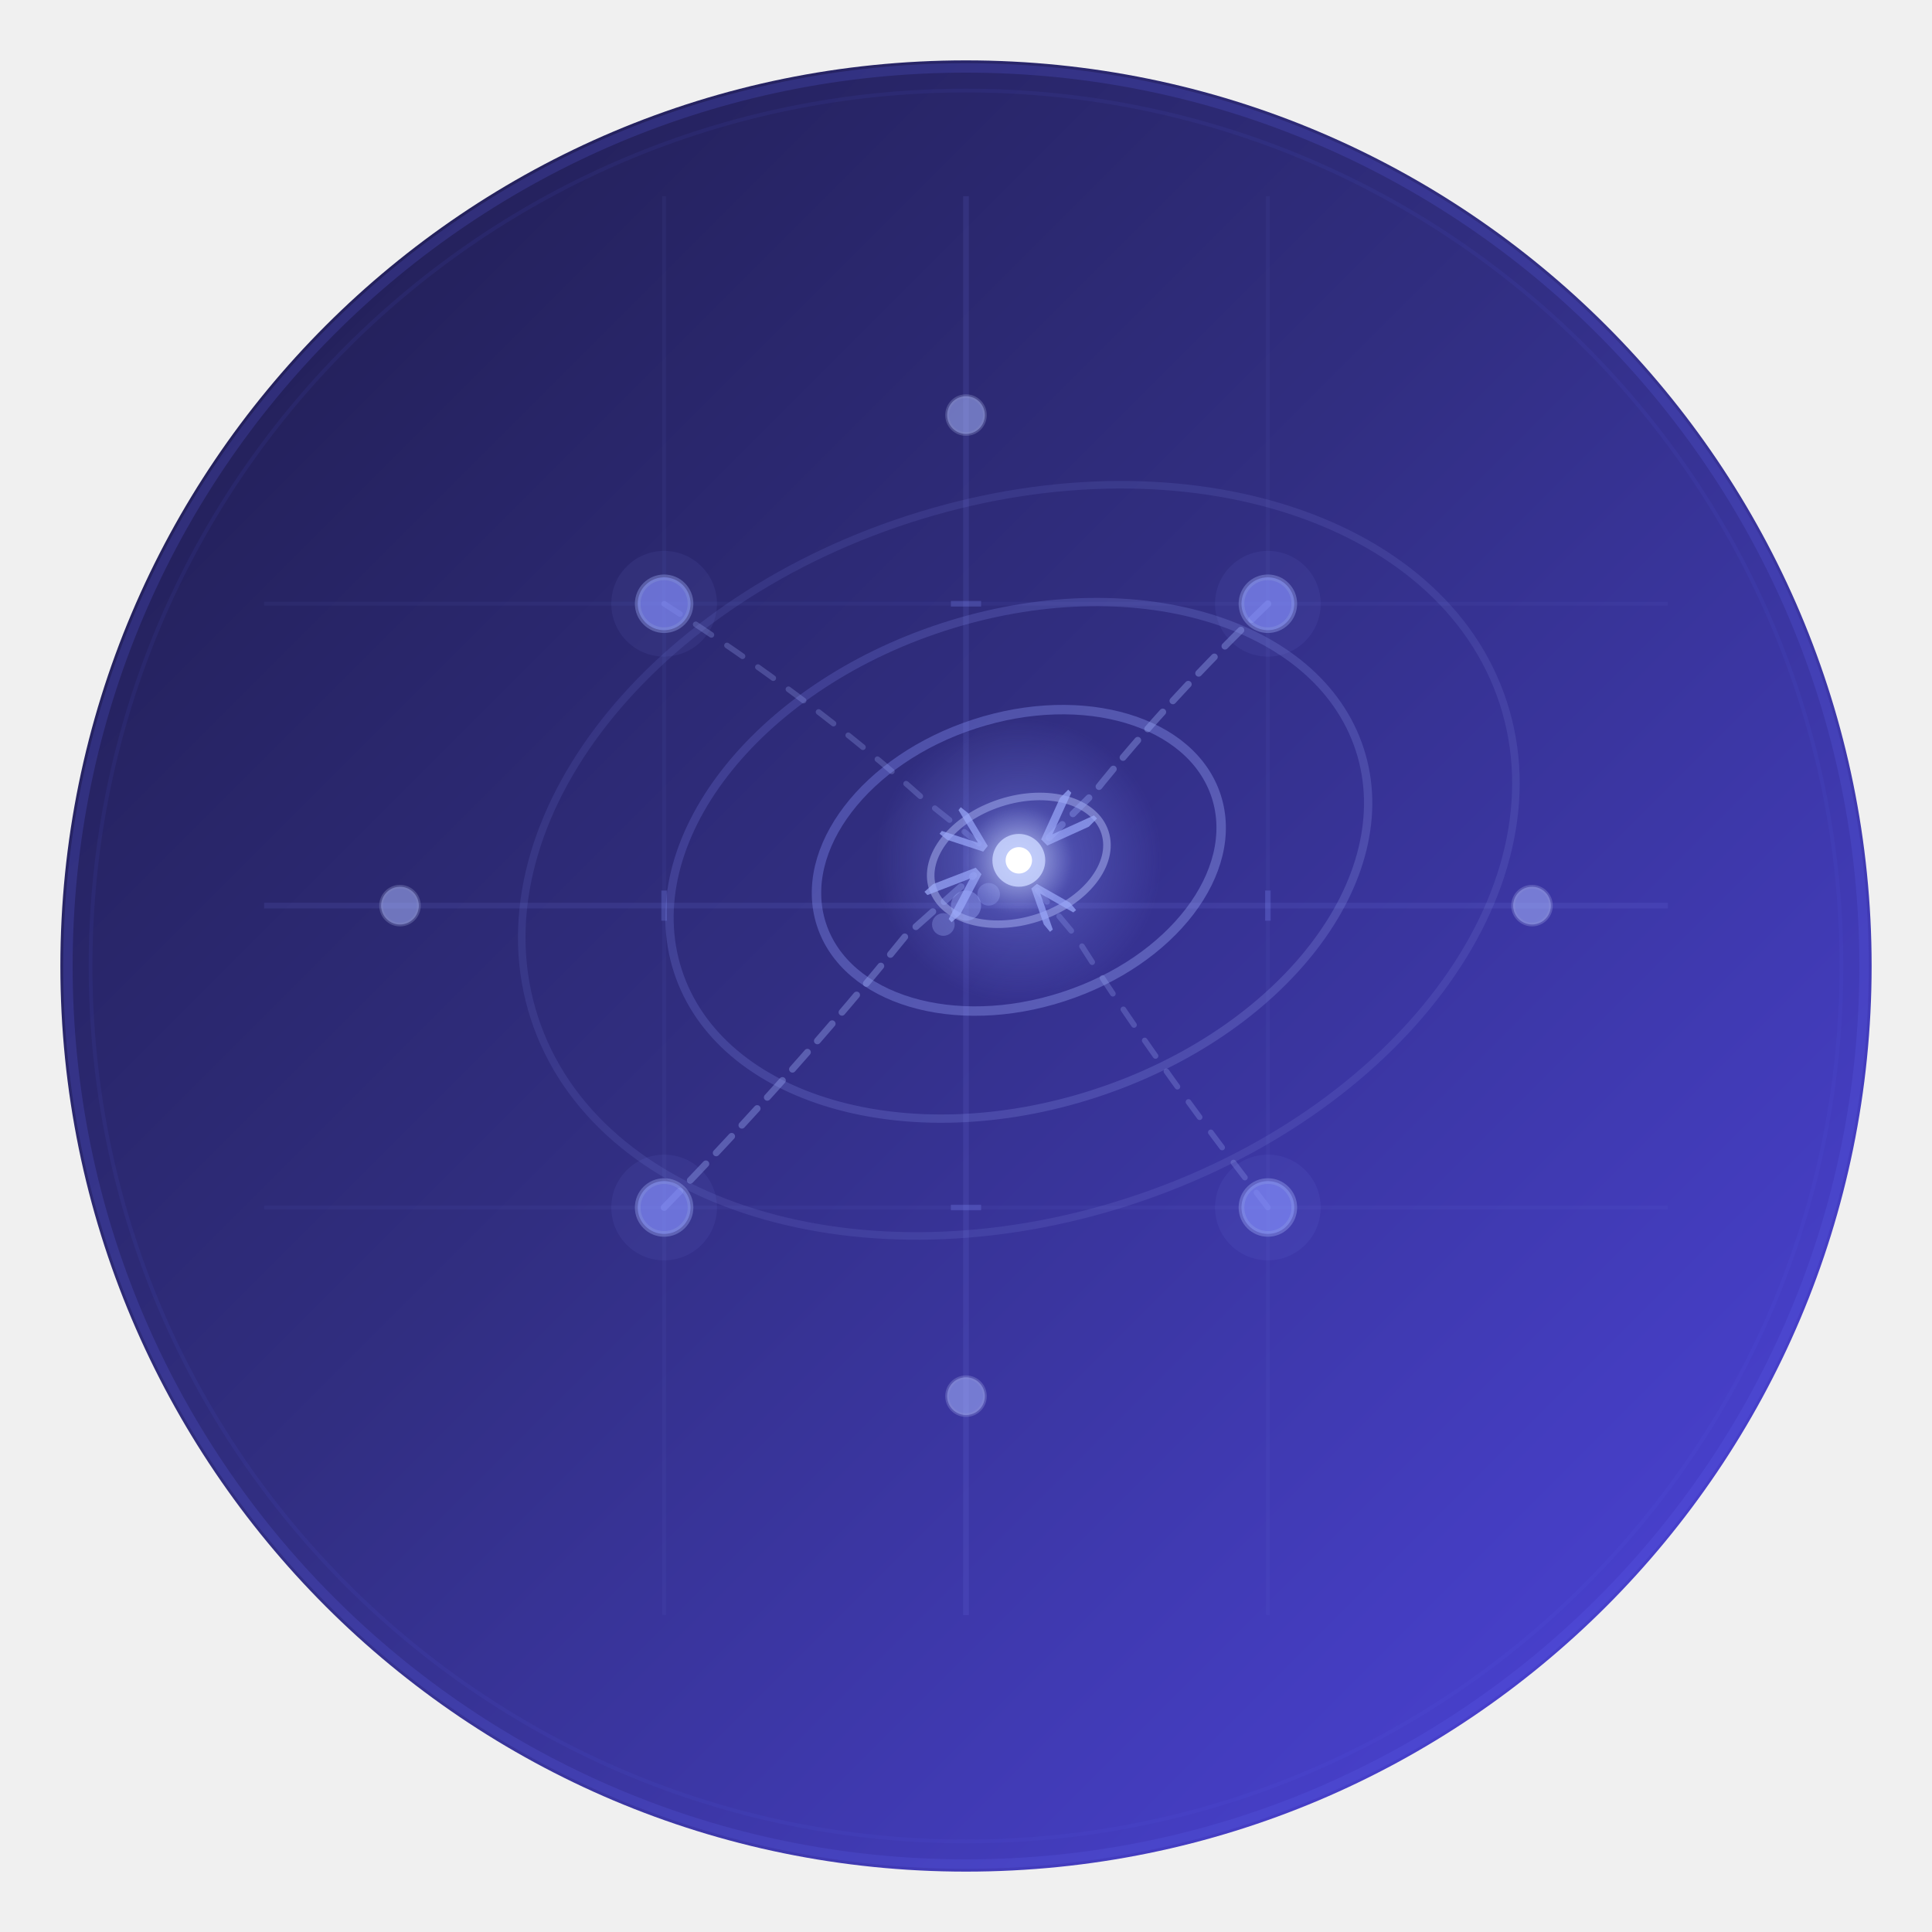
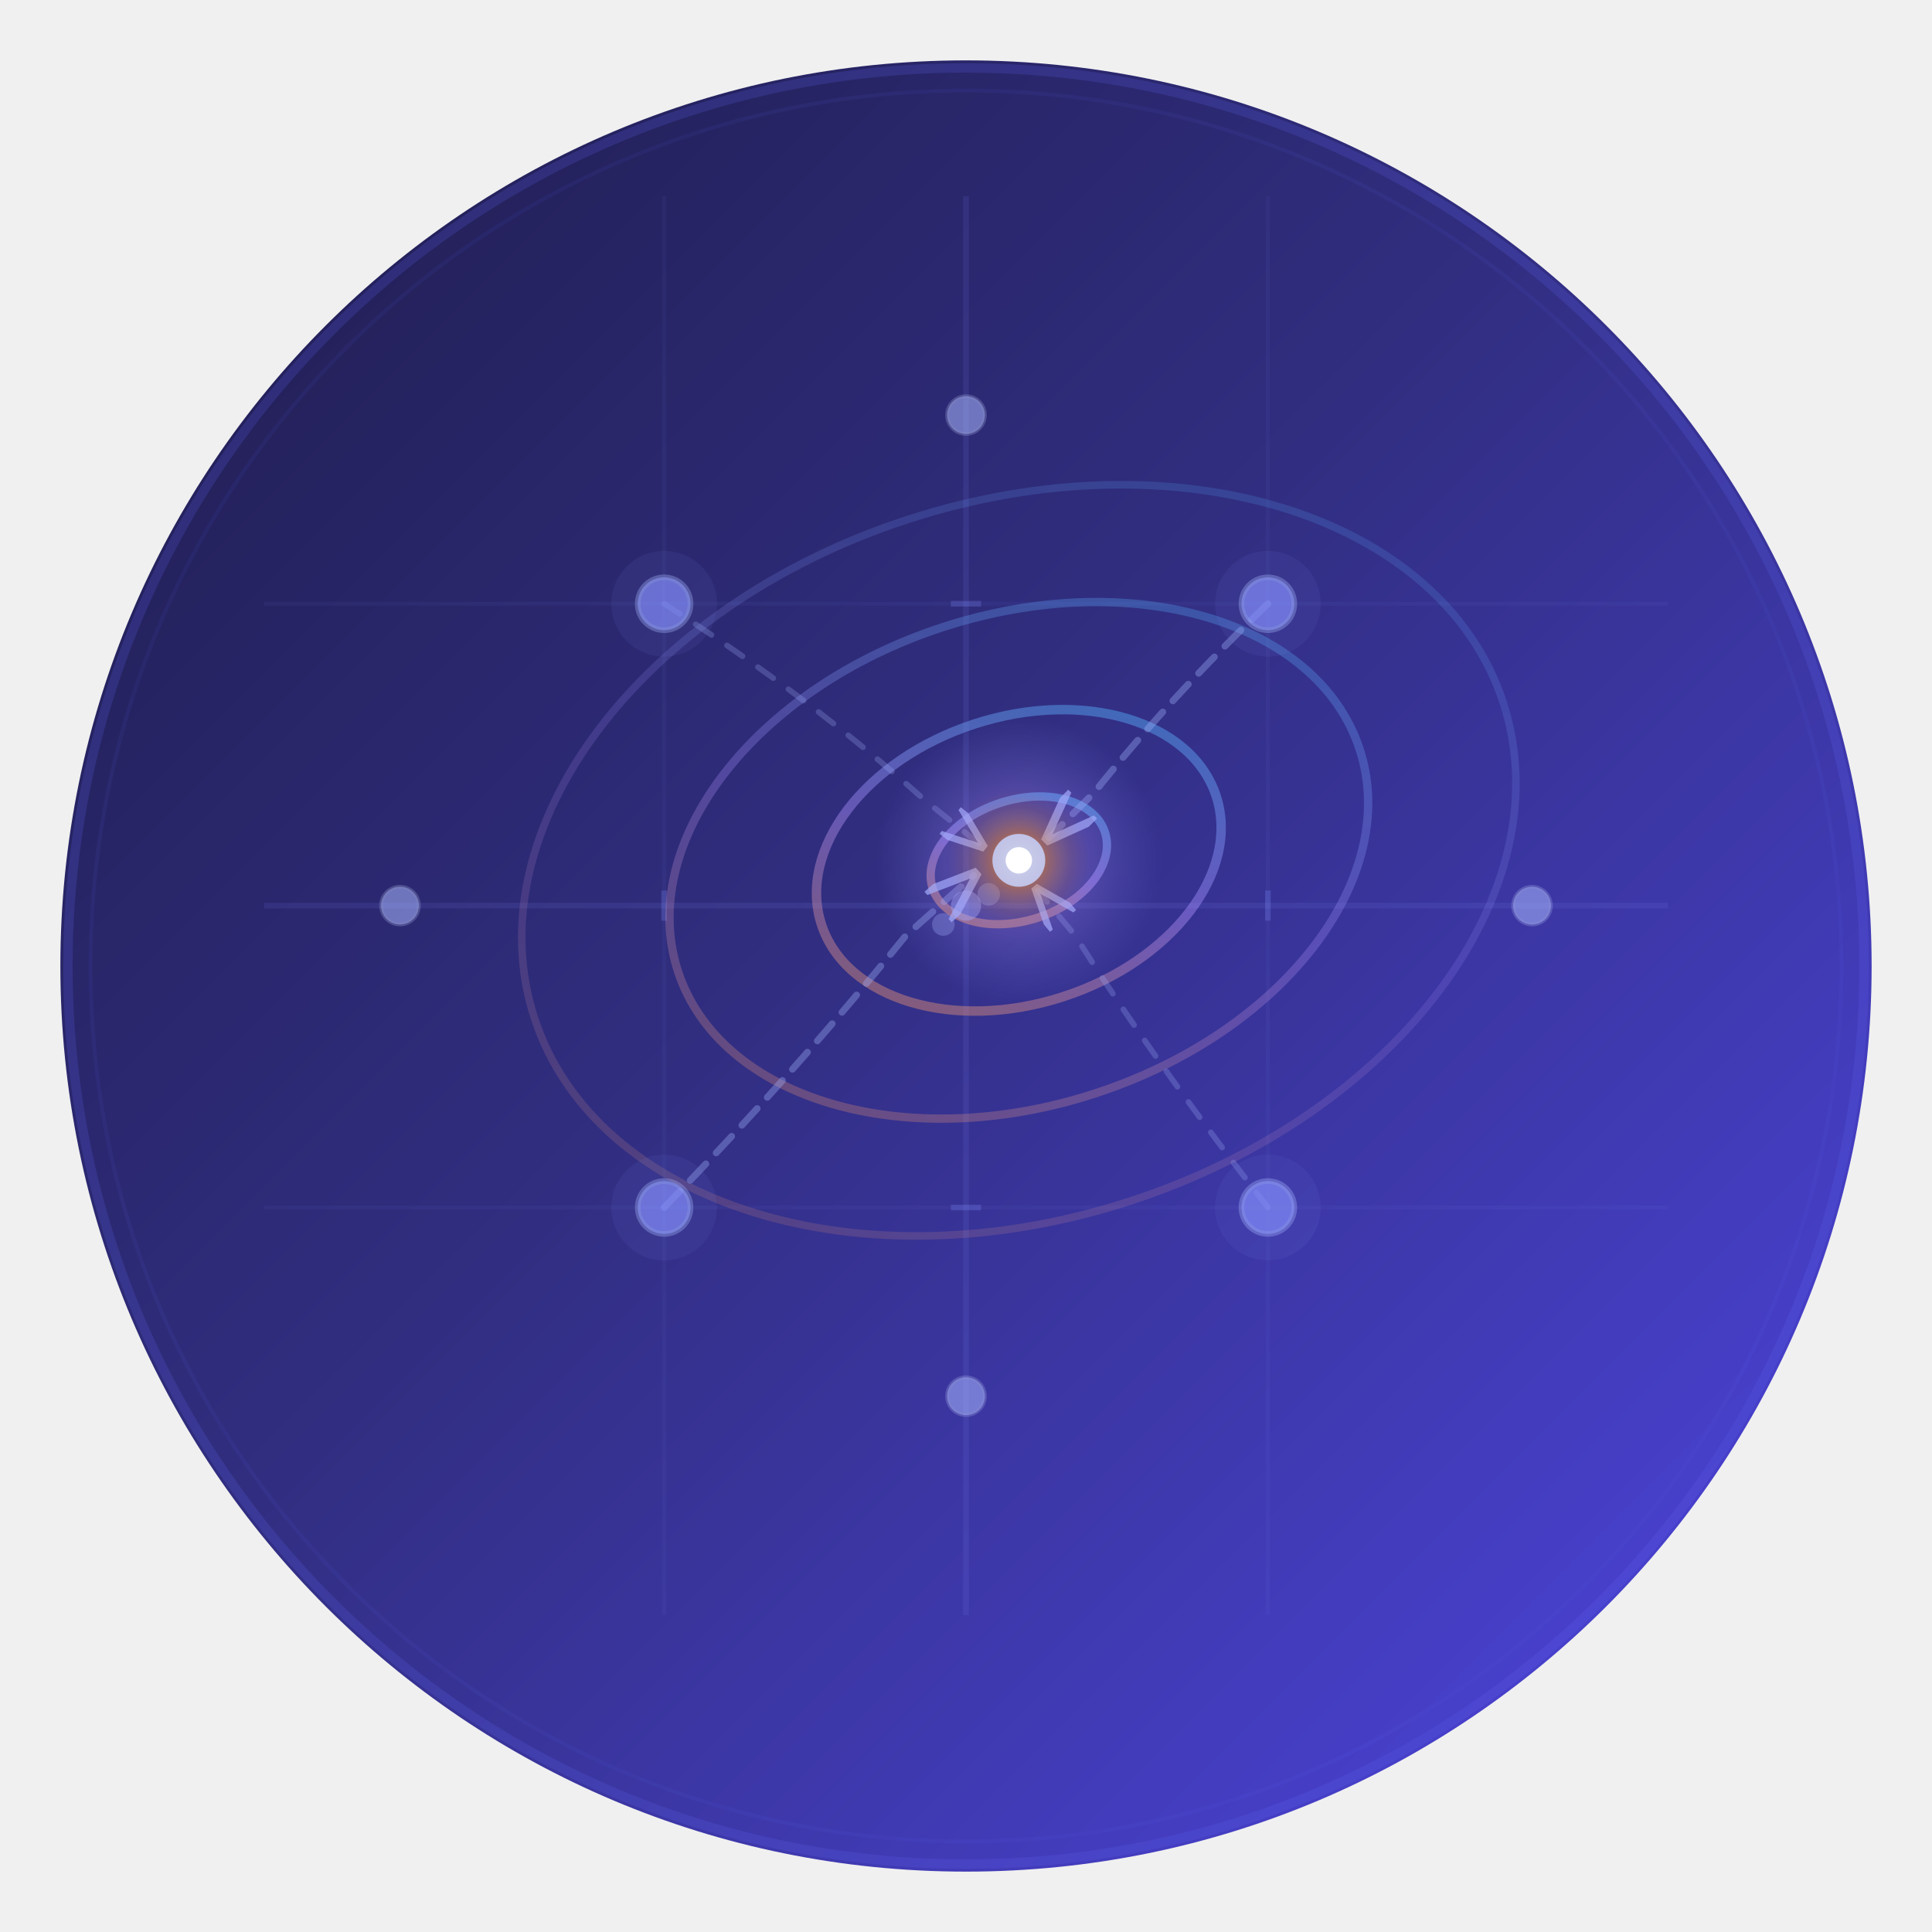
<svg xmlns="http://www.w3.org/2000/svg" viewBox="0 0 512 512" width="512" height="512">
  <defs>
    <linearGradient id="bg" x1="0%" y1="0%" x2="100%" y2="100%">
      <stop offset="0%" stop-color="#1e1b4b" />
      <stop offset="45%" stop-color="#312e81" />
      <stop offset="100%" stop-color="#4f46e5" />
    </linearGradient>
    <linearGradient id="contourStroke" x1="0%" y1="0%" x2="100%" y2="100%">
      <stop offset="0%" stop-color="#818cf8" />
      <stop offset="100%" stop-color="#a5b4fc" />
    </linearGradient>
+     <linearGradient id="contourWarm" x1="0%" y1="100%" x2="100%" y2="0%">
+       <stop offset="0%" stop-color="#fb923c" />
+       <stop offset="50%" stop-color="#a78bfa" />
+       <stop offset="100%" stop-color="#38bdf8" />
+     </linearGradient>
    <radialGradient id="glow" cx="50%" cy="50%" r="50%">
-       <stop offset="0%" stop-color="#c7d2fe" stop-opacity="0.7" />
-       <stop offset="40%" stop-color="#818cf8" stop-opacity="0.3" />
+       <stop offset="0%" stop-color="#fde68a" stop-opacity="0.75" />
+       <stop offset="20%" stop-color="#fb923c" stop-opacity="0.4" />
+       <stop offset="50%" stop-color="#a78bfa" stop-opacity="0.25" />
      <stop offset="100%" stop-color="#818cf8" stop-opacity="0" />
    </radialGradient>
    <radialGradient id="pointGlow" cx="50%" cy="50%" r="50%">
-       <stop offset="0%" stop-color="#e0e7ff" stop-opacity="0.9" />
+       <stop offset="0%" stop-color="#fef3c7" stop-opacity="1" />
+       <stop offset="40%" stop-color="#fb923c" stop-opacity="0.5" />
      <stop offset="100%" stop-color="#a5b4fc" stop-opacity="0" />
    </radialGradient>
    <clipPath id="circleClip">
      <circle cx="256" cy="256" r="238" />
    </clipPath>
    <marker id="arrow" markerWidth="8" markerHeight="6" refX="7" refY="3" orient="auto">
      <path d="M0,0 L8,3 L0,6" fill="none" stroke="#a5b4fc" stroke-width="1.2" stroke-opacity="0.7" />
    </marker>
  </defs>
  <circle cx="256" cy="256" r="240" fill="url(#bg)" />
  <circle cx="256" cy="256" r="238" fill="none" stroke="#6366f1" stroke-opacity="0.2" stroke-width="2.5" />
  <circle cx="256" cy="256" r="232" fill="none" stroke="#6366f1" stroke-opacity="0.08" stroke-width="1" />
  <g clip-path="url(#circleClip)">
    <line x1="70" y1="240" x2="442" y2="240" stroke="#818cf8" stroke-opacity="0.12" stroke-width="1.5" />
    <line x1="256" y1="52" x2="256" y2="428" stroke="#818cf8" stroke-opacity="0.12" stroke-width="1.5" />
    <line x1="70" y1="160" x2="442" y2="160" stroke="#818cf8" stroke-opacity="0.06" stroke-width="1" />
    <line x1="70" y1="320" x2="442" y2="320" stroke="#818cf8" stroke-opacity="0.06" stroke-width="1" />
    <line x1="176" y1="52" x2="176" y2="428" stroke="#818cf8" stroke-opacity="0.06" stroke-width="1" />
    <line x1="336" y1="52" x2="336" y2="428" stroke="#818cf8" stroke-opacity="0.06" stroke-width="1" />
    <line x1="176" y1="236" x2="176" y2="244" stroke="#818cf8" stroke-opacity="0.25" stroke-width="1.5" />
    <line x1="336" y1="236" x2="336" y2="244" stroke="#818cf8" stroke-opacity="0.25" stroke-width="1.5" />
    <line x1="252" y1="160" x2="260" y2="160" stroke="#818cf8" stroke-opacity="0.25" stroke-width="1.5" />
    <line x1="252" y1="320" x2="260" y2="320" stroke="#818cf8" stroke-opacity="0.25" stroke-width="1.5" />
-     <ellipse cx="270" cy="228" rx="135" ry="95" fill="none" stroke="url(#contourStroke)" stroke-opacity="0.12" stroke-width="2" transform="rotate(-18, 270, 228)" />
-     <ellipse cx="270" cy="228" rx="95" ry="65" fill="none" stroke="url(#contourStroke)" stroke-opacity="0.2" stroke-width="2.2" transform="rotate(-18, 270, 228)" />
-     <ellipse cx="270" cy="228" rx="55" ry="38" fill="none" stroke="url(#contourStroke)" stroke-opacity="0.35" stroke-width="2.5" transform="rotate(-18, 270, 228)" />
-     <ellipse cx="270" cy="228" rx="24" ry="16" fill="none" stroke="#c7d2fe" stroke-opacity="0.45" stroke-width="2" transform="rotate(-18, 270, 228)" />
+     <ellipse cx="270" cy="228" rx="135" ry="95" fill="none" stroke="url(#contourWarm)" stroke-opacity="0.18" stroke-width="2" transform="rotate(-18, 270, 228)" />
+     <ellipse cx="270" cy="228" rx="95" ry="65" fill="none" stroke="url(#contourWarm)" stroke-opacity="0.3" stroke-width="2.2" transform="rotate(-18, 270, 228)" />
+     <ellipse cx="270" cy="228" rx="55" ry="38" fill="none" stroke="url(#contourWarm)" stroke-opacity="0.45" stroke-width="2.5" transform="rotate(-18, 270, 228)" />
+     <ellipse cx="270" cy="228" rx="24" ry="16" fill="none" stroke="url(#contourWarm)" stroke-opacity="0.55" stroke-width="2.2" transform="rotate(-18, 270, 228)" />
    <path d="M176,320 Q210,285 240,248 L258,232" fill="none" stroke="#a5b4fc" stroke-opacity="0.35" stroke-width="1.8" stroke-linecap="round" stroke-dasharray="6,4" marker-end="url(#arrow)" />
    <path d="M336,160 Q310,185 290,210 L278,222" fill="none" stroke="#a5b4fc" stroke-opacity="0.35" stroke-width="1.8" stroke-linecap="round" stroke-dasharray="6,4" marker-end="url(#arrow)" />
    <path d="M176,160 Q215,185 245,212 L260,224" fill="none" stroke="#a5b4fc" stroke-opacity="0.25" stroke-width="1.5" stroke-linecap="round" stroke-dasharray="5,5" marker-end="url(#arrow)" />
    <path d="M336,320 Q305,280 285,248 L275,236" fill="none" stroke="#a5b4fc" stroke-opacity="0.25" stroke-width="1.5" stroke-linecap="round" stroke-dasharray="5,5" marker-end="url(#arrow)" />
    <circle cx="176" cy="160" r="14" fill="#818cf8" opacity="0.08" />
    <circle cx="336" cy="160" r="14" fill="#818cf8" opacity="0.08" />
    <circle cx="176" cy="320" r="14" fill="#818cf8" opacity="0.08" />
    <circle cx="336" cy="320" r="14" fill="#818cf8" opacity="0.08" />
    <circle cx="176" cy="160" r="7" fill="#818cf8" opacity="0.7" stroke="#a5b4fc" stroke-width="1.5" stroke-opacity="0.5" />
    <circle cx="336" cy="160" r="7" fill="#818cf8" opacity="0.7" stroke="#a5b4fc" stroke-width="1.5" stroke-opacity="0.5" />
    <circle cx="176" cy="320" r="7" fill="#818cf8" opacity="0.7" stroke="#a5b4fc" stroke-width="1.5" stroke-opacity="0.5" />
    <circle cx="336" cy="320" r="7" fill="#818cf8" opacity="0.7" stroke="#a5b4fc" stroke-width="1.5" stroke-opacity="0.5" />
    <circle cx="256" cy="110" r="5" fill="#a5b4fc" opacity="0.55" stroke="#c7d2fe" stroke-width="1" stroke-opacity="0.4" />
    <circle cx="256" cy="370" r="5" fill="#a5b4fc" opacity="0.55" stroke="#c7d2fe" stroke-width="1" stroke-opacity="0.4" />
    <circle cx="106" cy="240" r="5" fill="#a5b4fc" opacity="0.55" stroke="#c7d2fe" stroke-width="1" stroke-opacity="0.4" />
    <circle cx="406" cy="240" r="5" fill="#a5b4fc" opacity="0.55" stroke="#c7d2fe" stroke-width="1" stroke-opacity="0.4" />
    <circle cx="256" cy="240" r="4" fill="#a5b4fc" opacity="0.4" />
    <circle cx="250" cy="245" r="3" fill="#a5b4fc" opacity="0.3" />
    <circle cx="262" cy="237" r="3" fill="#a5b4fc" opacity="0.3" />
    <circle cx="270" cy="228" r="38" fill="url(#glow)" />
    <circle cx="270" cy="228" r="14" fill="url(#pointGlow)" opacity="0.5" />
    <circle cx="270" cy="228" r="7" fill="#c7d2fe" opacity="0.85" />
    <circle cx="270" cy="228" r="3.5" fill="#fff" />
  </g>
</svg>
